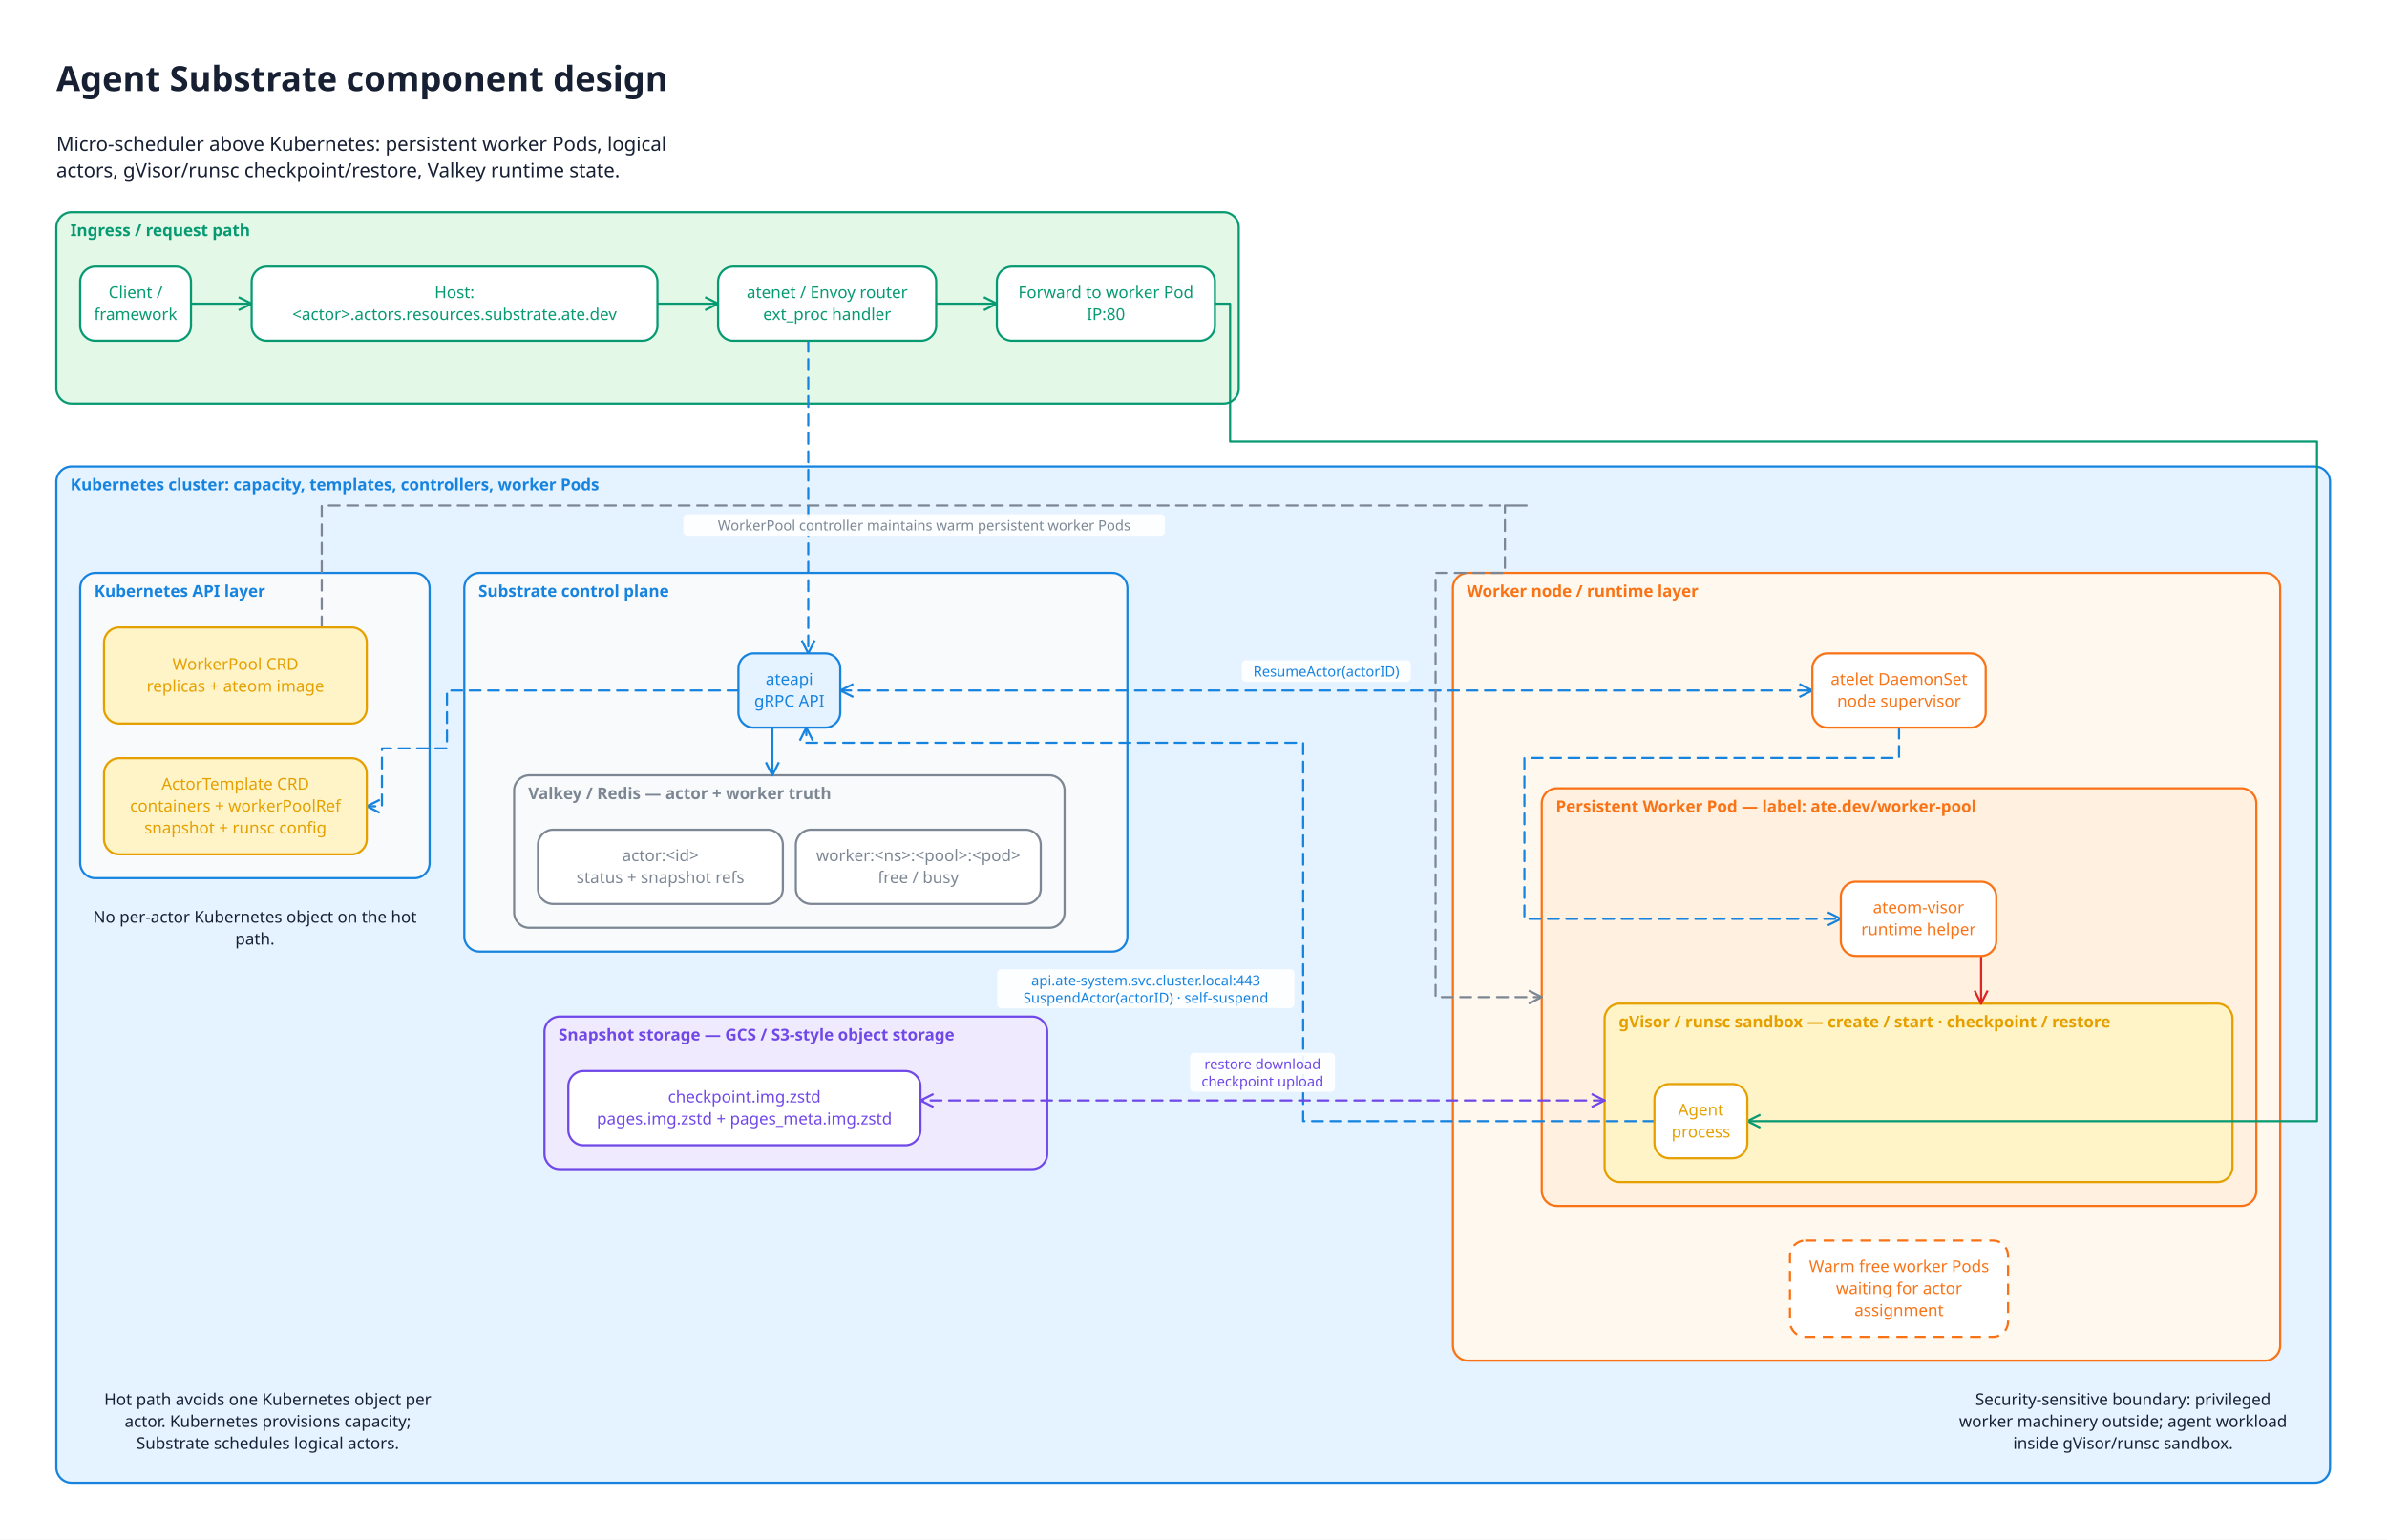
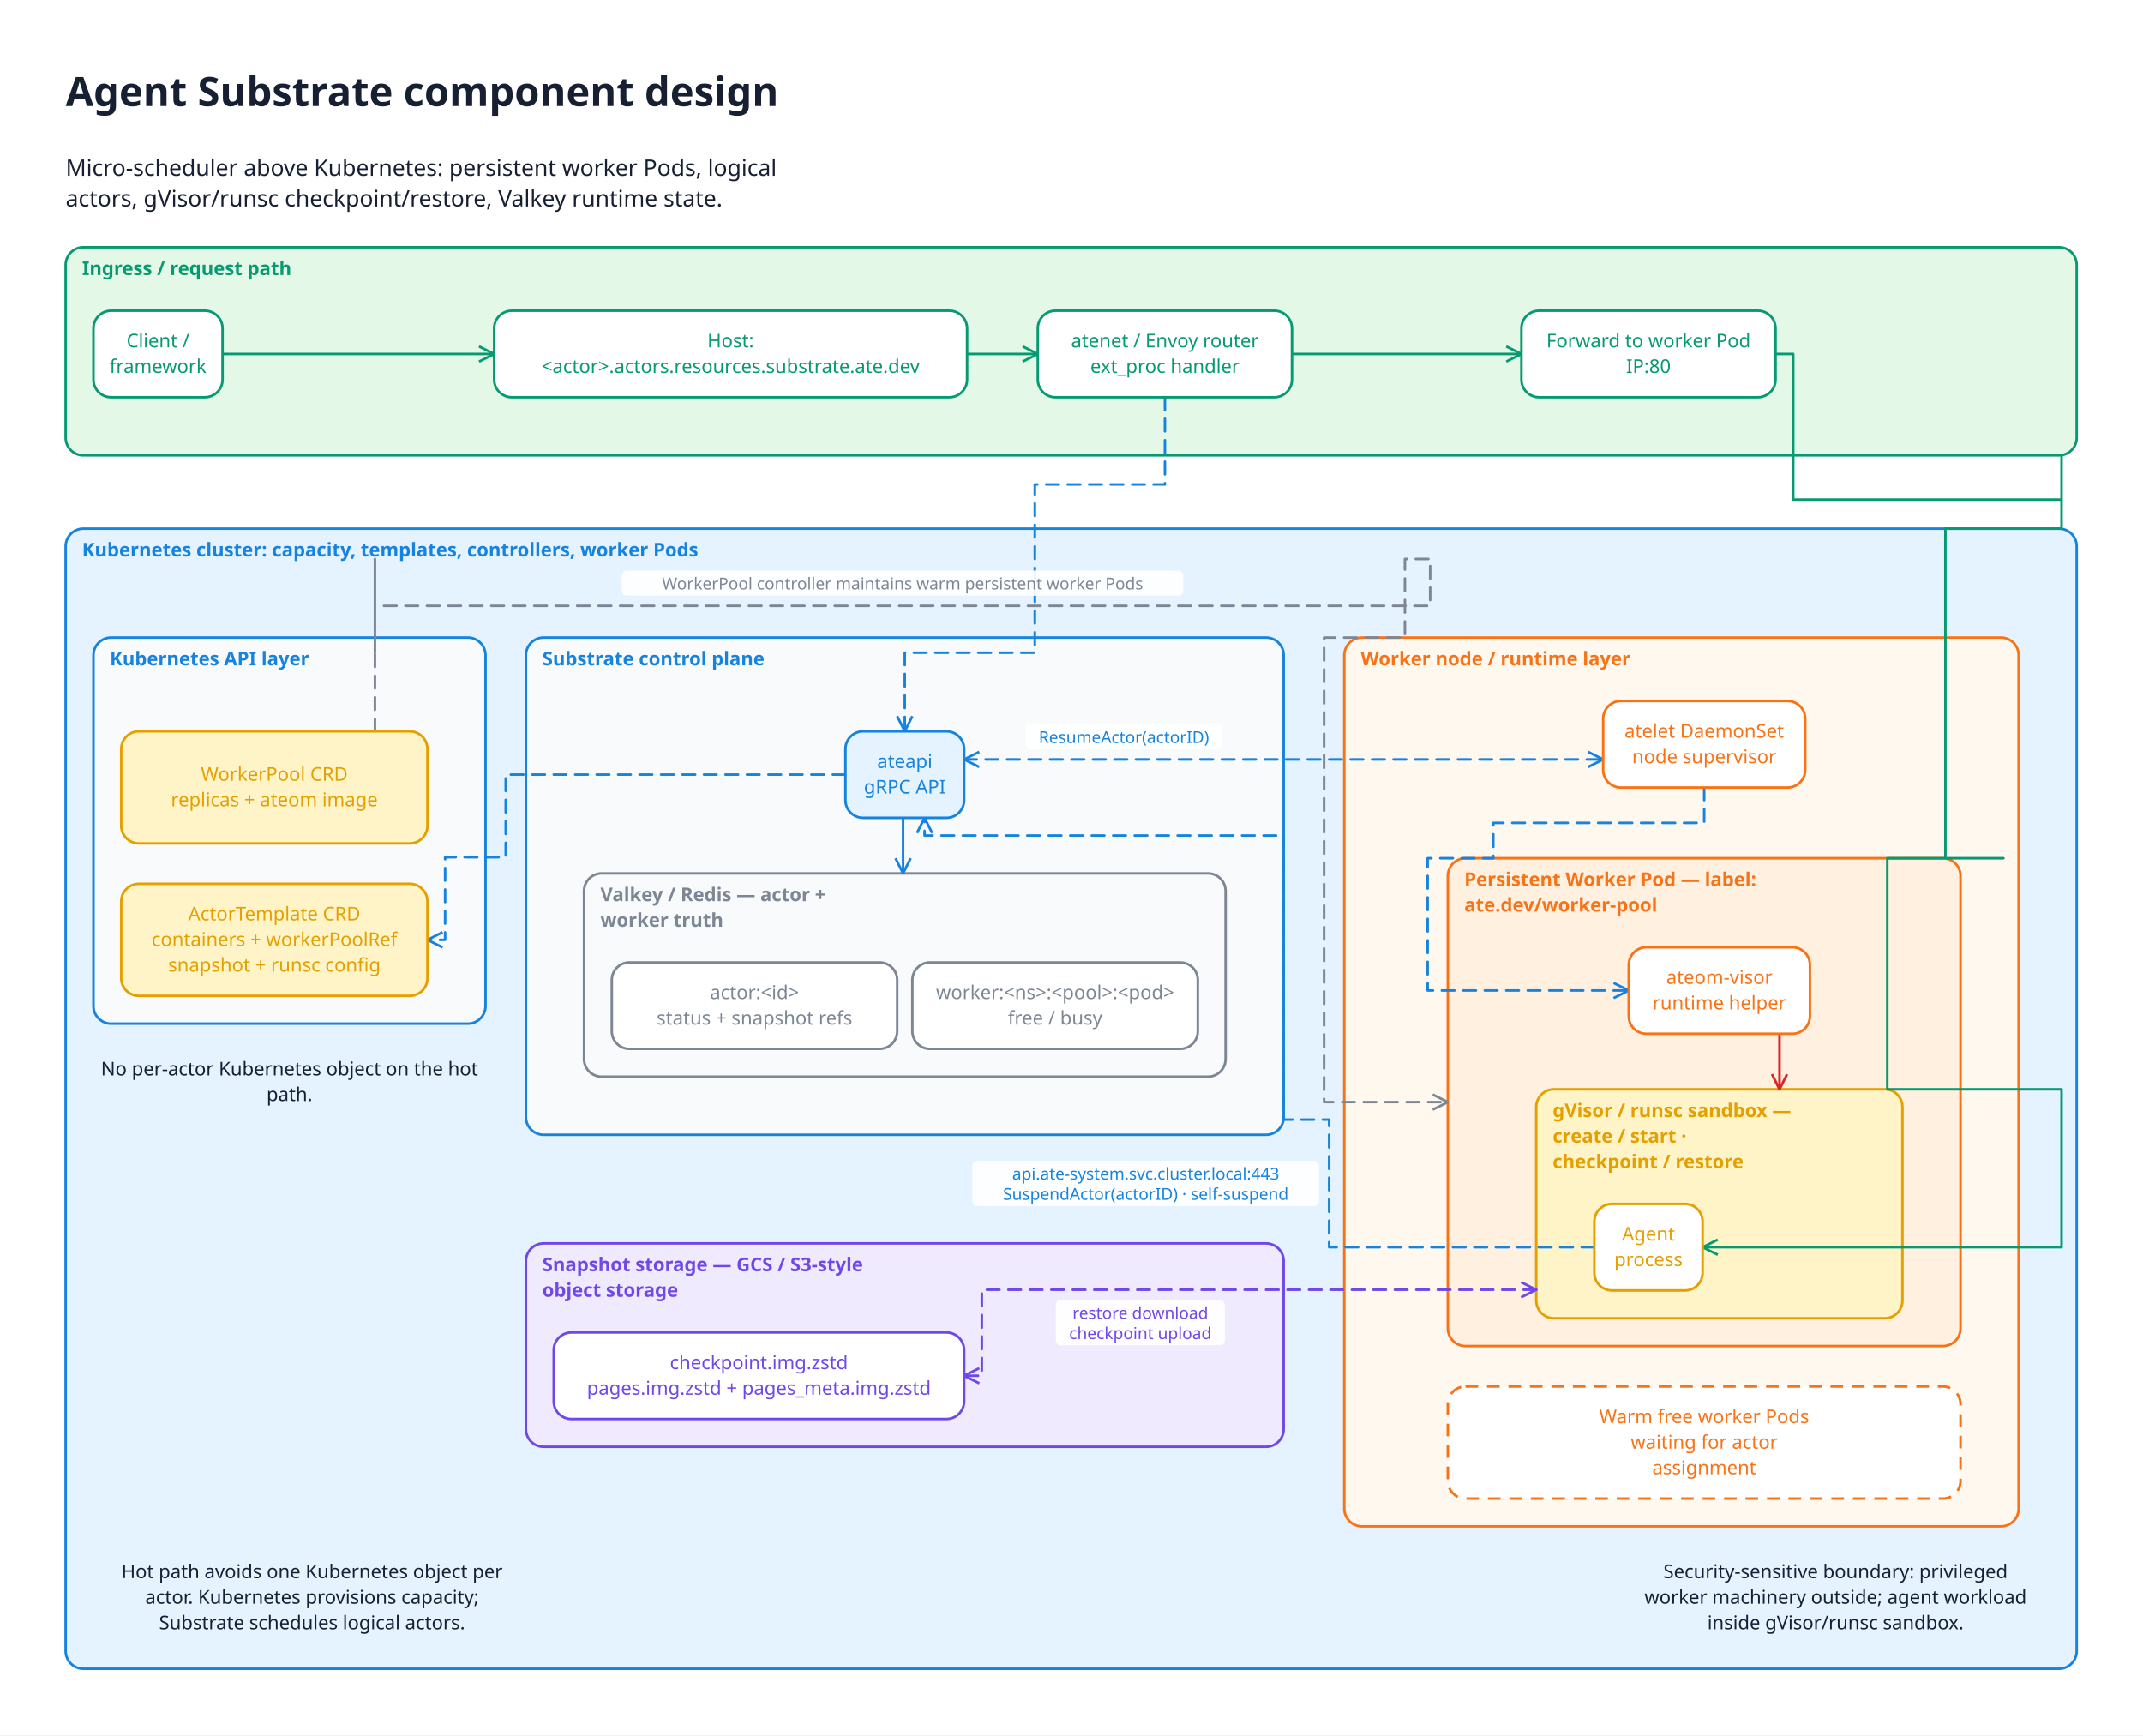
- <svg xmlns="http://www.w3.org/2000/svg" width="2203" height="1421" viewBox="0 0 2203 1421" role="img" aria-label="agent-substrate">
+ <svg xmlns="http://www.w3.org/2000/svg" width="1697" height="1374" viewBox="0 0 1697 1374" role="img" aria-label="agent-substrate">
  <rect width="100%" height="100%" fill="#ffffff" />
  <g id="boundaries">
-     <rect x="52" y="195.8" width="1091.25" height="176.75" rx="14" fill="#e3f8e7" stroke="#079a72" stroke-width="2" />
-     <rect x="52" y="430.55" width="2098.4" height="938" rx="14" fill="#e5f2ff" stroke="#1683df" stroke-width="2" />
-     <rect x="74" y="528.8" width="322.5" height="281.75" rx="14" fill="#f8fafc" stroke="#1683df" stroke-width="2" />
-     <rect x="1340.9" y="528.8" width="763.5" height="727" rx="14" fill="#fff8ee" stroke="#f97316" stroke-width="2" />
-     <rect x="428.5" y="528.8" width="612" height="349.5" rx="14" fill="#f8fafc" stroke="#1683df" stroke-width="2" />
-     <rect x="502.5" y="938.3" width="464" height="140.75" rx="14" fill="#f0eaff" stroke="#7048e8" stroke-width="2" />
-     <rect x="1422.9" y="727.55" width="659.5" height="385.5" rx="14" fill="#fff0df" stroke="#f97316" stroke-width="2" />
-     <rect x="474.5" y="715.55" width="508" height="140.75" rx="14" fill="#f8fafc" stroke="#7d8794" stroke-width="2" />
-     <rect x="1480.9" y="926.3" width="579.5" height="164.75" rx="14" fill="#fff4c7" stroke="#e5a000" stroke-width="2" />
+     <rect x="52" y="195.8" width="1592.5" height="164.75" rx="14" fill="#e3f8e7" stroke="#079a72" stroke-width="2" />
+     <rect x="52" y="418.55" width="1592.5" height="902.75" rx="14" fill="#e5f2ff" stroke="#1683df" stroke-width="2" />
+     <rect x="74" y="504.8" width="310.5" height="305.75" rx="14" fill="#f8fafc" stroke="#1683df" stroke-width="2" />
+     <rect x="1064.5" y="504.8" width="534" height="703.75" rx="14" fill="#fff8ee" stroke="#f97316" stroke-width="2" />
+     <rect x="416.5" y="504.8" width="600" height="393.75" rx="14" fill="#f8fafc" stroke="#1683df" stroke-width="2" />
+     <rect x="416.5" y="984.55" width="600" height="161" rx="14" fill="#f0eaff" stroke="#7048e8" stroke-width="2" />
+     <rect x="1146.5" y="679.55" width="406" height="386.25" rx="14" fill="#fff0df" stroke="#f97316" stroke-width="2" />
+     <rect x="462.5" y="691.55" width="508" height="161" rx="14" fill="#f8fafc" stroke="#7d8794" stroke-width="2" />
+     <rect x="1216.5" y="862.55" width="290" height="181.25" rx="14" fill="#fff4c7" stroke="#e5a000" stroke-width="2" />
  </g>
  <g id="corridor-dividers" />
  <g id="lines">
    <g data-line="$line-1">
-       <polyline points="176.25,280.3 232.25,280.3" fill="none" stroke="#079a72" stroke-width="2" stroke-linejoin="round" stroke-linecap="round" />
-       <path d="M 220.25 286.3 L 232.25 280.3 L 220.25 274.3" fill="none" stroke="#079a72" stroke-width="2" stroke-linejoin="round" />
+       <polyline points="176.25,280.3 391.333,280.3" fill="none" stroke="#079a72" stroke-width="2" stroke-linejoin="round" stroke-linecap="round" />
+       <path d="M 379.333 286.3 L 391.333 280.3 L 379.333 274.3" fill="none" stroke="#079a72" stroke-width="2" stroke-linejoin="round" />
    </g>
    <g data-line="$line-2">
-       <polyline points="606.75,280.3 662.75,280.3" fill="none" stroke="#079a72" stroke-width="2" stroke-linejoin="round" stroke-linecap="round" />
-       <path d="M 650.75 286.3 L 662.75 280.3 L 650.75 274.3" fill="none" stroke="#079a72" stroke-width="2" stroke-linejoin="round" />
+       <polyline points="765.833,280.3 821.833,280.3" fill="none" stroke="#079a72" stroke-width="2" stroke-linejoin="round" stroke-linecap="round" />
+       <path d="M 809.833 286.3 L 821.833 280.3 L 809.833 274.3" fill="none" stroke="#079a72" stroke-width="2" stroke-linejoin="round" />
    </g>
    <g data-line="$line-3">
-       <polyline points="864,280.3 920,280.3" fill="none" stroke="#079a72" stroke-width="2" stroke-linejoin="round" stroke-linecap="round" />
-       <path d="M 908 286.3 L 920 280.3 L 908 274.3" fill="none" stroke="#079a72" stroke-width="2" stroke-linejoin="round" />
+       <polyline points="1023.083,280.3 1204.75,280.3" fill="none" stroke="#079a72" stroke-width="2" stroke-linejoin="round" stroke-linecap="round" />
+       <path d="M 1192.75 286.3 L 1204.75 280.3 L 1192.75 274.3" fill="none" stroke="#079a72" stroke-width="2" stroke-linejoin="round" />
    </g>
    <g data-line="$line-4">
-       <polyline points="712.833,671.55 712.833,693.55 712.833,715.55" fill="none" stroke="#1683df" stroke-width="2" stroke-linejoin="round" stroke-linecap="round" />
-       <path d="M 706.833 703.55 L 712.833 715.55 L 718.833 703.55" fill="none" stroke="#1683df" stroke-width="2" stroke-linejoin="round" />
+       <polyline points="715.157,647.55 715.157,669.55 715.157,691.55" fill="none" stroke="#1683df" stroke-width="2" stroke-linejoin="round" stroke-linecap="round" />
+       <path d="M 709.157 679.55 L 715.157 691.55 L 721.157 679.55" fill="none" stroke="#1683df" stroke-width="2" stroke-linejoin="round" />
    </g>
    <g data-line="$line-5">
-       <polyline points="1828.4,882.3 1828.4,926.3" fill="none" stroke="#dc2626" stroke-width="2" stroke-linejoin="round" stroke-linecap="round" />
-       <path d="M 1822.4 914.3 L 1828.4 926.3 L 1834.4 914.3" fill="none" stroke="#dc2626" stroke-width="2" stroke-linejoin="round" />
+       <polyline points="1409.143,818.55 1409.143,862.55" fill="none" stroke="#dc2626" stroke-width="2" stroke-linejoin="round" stroke-linecap="round" />
+       <path d="M 1403.143 850.55 L 1409.143 862.55 L 1415.143 850.55" fill="none" stroke="#dc2626" stroke-width="2" stroke-linejoin="round" />
    </g>
    <g data-line="supervise-pod">
-       <polyline points="1752.65,671.55 1752.65,699.55 1406.9,699.55 1406.9,848.05 1698.9,848.05" fill="none" stroke="#1683df" stroke-width="2" stroke-linejoin="round" stroke-linecap="round" stroke-dasharray="10 7" />
-       <path d="M 1686.9 854.05 L 1698.9 848.05 L 1686.9 842.05" fill="none" stroke="#1683df" stroke-width="2" stroke-linejoin="round" />
+       <polyline points="1349.5,623.55 1349.5,651.55 1182.5,651.55 1182.5,679.55 1130.5,679.55 1130.5,784.3 1289.75,784.3" fill="none" stroke="#1683df" stroke-width="2" stroke-linejoin="round" stroke-linecap="round" stroke-dasharray="10 7" />
+       <path d="M 1277.75 790.3 L 1289.75 784.3 L 1277.75 778.3" fill="none" stroke="#1683df" stroke-width="2" stroke-linejoin="round" />
    </g>
    <g data-line="actor-template-api">
-       <polyline points="681.5,637.3 412.5,637.3 412.5,690.737 352.5,690.737 352.5,744.175 338.5,744.175" fill="none" stroke="#1683df" stroke-width="2" stroke-linejoin="round" stroke-linecap="round" stroke-dasharray="10 7" />
+       <polyline points="669.5,613.3 400.5,613.3 400.5,678.737 352.5,678.737 352.5,744.175 338.5,744.175" fill="none" stroke="#1683df" stroke-width="2" stroke-linejoin="round" stroke-linecap="round" stroke-dasharray="10 7" />
      <path d="M 350.5 738.175 L 338.5 744.175 L 350.5 750.175" fill="none" stroke="#1683df" stroke-width="2" stroke-linejoin="round" />
    </g>
    <g data-line="resume-actor">
-       <polyline points="775.5,637.3 1672.65,637.3" fill="none" stroke="#1683df" stroke-width="2" stroke-linejoin="round" stroke-linecap="round" stroke-dasharray="10 7" />
-       <path d="M 787.5 631.3 L 775.5 637.3 L 787.5 643.3" fill="none" stroke="#1683df" stroke-width="2" stroke-linejoin="round" />
-       <path d="M 1660.65 643.3 L 1672.65 637.3 L 1660.65 631.3" fill="none" stroke="#1683df" stroke-width="2" stroke-linejoin="round" />
+       <polyline points="763.5,601.3 1269.5,601.3" fill="none" stroke="#1683df" stroke-width="2" stroke-linejoin="round" stroke-linecap="round" stroke-dasharray="10 7" />
+       <path d="M 775.5 595.3 L 763.5 601.3 L 775.5 607.3" fill="none" stroke="#1683df" stroke-width="2" stroke-linejoin="round" />
+       <path d="M 1257.5 607.3 L 1269.5 601.3 L 1257.5 595.3" fill="none" stroke="#1683df" stroke-width="2" stroke-linejoin="round" />
    </g>
    <g data-line="self-suspend">
-       <polyline points="1526.9,1034.8 1202.7,1034.8 1202.7,685.55 744.167,685.55 744.167,671.55" fill="none" stroke="#1683df" stroke-width="2" stroke-linejoin="round" stroke-linecap="round" stroke-dasharray="10 7" />
-       <path d="M 750.167 683.55 L 744.167 671.55 L 738.167 683.55" fill="none" stroke="#1683df" stroke-width="2" stroke-linejoin="round" />
+       <polyline points="1262.5,987.55 1052.5,987.55 1052.5,886.55 1016.5,886.55 1016.5,661.55 732.167,661.55 732.167,647.55" fill="none" stroke="#1683df" stroke-width="2" stroke-linejoin="round" stroke-linecap="round" stroke-dasharray="10 7" />
+       <path d="M 738.167 659.55 L 732.167 647.55 L 726.167 659.55" fill="none" stroke="#1683df" stroke-width="2" stroke-linejoin="round" />
    </g>
    <g data-line="checkpoint-transfer">
-       <polyline points="1480.9,1015.737 849.5,1015.737" fill="none" stroke="#7048e8" stroke-width="2" stroke-linejoin="round" stroke-linecap="round" stroke-dasharray="10 7" />
-       <path d="M 1468.9 1021.737 L 1480.9 1015.737 L 1468.9 1009.737" fill="none" stroke="#7048e8" stroke-width="2" stroke-linejoin="round" />
-       <path d="M 861.5 1009.737 L 849.5 1015.737 L 861.5 1021.737" fill="none" stroke="#7048e8" stroke-width="2" stroke-linejoin="round" />
+       <polyline points="1216.5,1021.237 1028.5,1021.237 777.5,1021.237 777.5,1089.3 763.5,1089.3" fill="none" stroke="#7048e8" stroke-width="2" stroke-linejoin="round" stroke-linecap="round" stroke-dasharray="10 7" />
+       <path d="M 1204.5 1027.237 L 1216.5 1021.237 L 1204.5 1015.237" fill="none" stroke="#7048e8" stroke-width="2" stroke-linejoin="round" />
+       <path d="M 775.5 1083.3 L 763.5 1089.3 L 775.5 1095.3" fill="none" stroke="#7048e8" stroke-width="2" stroke-linejoin="round" />
    </g>
    <g data-line="worker-pool-controller">
-       <polyline points="296.929,579.05 296.929,466.55 1408.9,466.55 1388.9,466.55 1388.9,528.8 1324.9,528.8 1324.9,920.3 1422.9,920.3" fill="none" stroke="#7d8794" stroke-width="2" stroke-linejoin="round" stroke-linecap="round" stroke-dasharray="10 7" />
-       <path d="M 1410.9 926.3 L 1422.9 920.3 L 1410.9 914.3" fill="none" stroke="#7d8794" stroke-width="2" stroke-linejoin="round" />
+       <polyline points="296.929,579.05 296.929,442.55 296.929,516.8 296.929,479.675 1132.5,479.675 1132.5,442.55 1112.5,442.55 1112.5,504.8 1048.5,504.8 1048.5,872.675 1146.5,872.675" fill="none" stroke="#7d8794" stroke-width="2" stroke-linejoin="round" stroke-linecap="round" stroke-dasharray="10 7" />
+       <path d="M 1134.5 878.675 L 1146.5 872.675 L 1134.5 866.675" fill="none" stroke="#7d8794" stroke-width="2" stroke-linejoin="round" />
    </g>
    <g data-line="ingress-control">
-       <polyline points="745.938,314.55 745.938,603.05" fill="none" stroke="#1683df" stroke-width="2" stroke-linejoin="round" stroke-linecap="round" stroke-dasharray="10 7" />
-       <path d="M 739.938 591.05 L 745.938 603.05 L 751.938 591.05" fill="none" stroke="#1683df" stroke-width="2" stroke-linejoin="round" />
+       <polyline points="922.458,314.55 922.458,383.55 819.479,383.55 819.479,516.8 716.5,516.8 716.5,579.05" fill="none" stroke="#1683df" stroke-width="2" stroke-linejoin="round" stroke-linecap="round" stroke-dasharray="10 7" />
+       <path d="M 710.5 567.05 L 716.5 579.05 L 722.5 567.05" fill="none" stroke="#1683df" stroke-width="2" stroke-linejoin="round" />
    </g>
    <g data-line="request-to-agent">
-       <polyline points="1121.25,280.3 1135.25,280.3 1135.25,407.55 2138.4,407.55 2138.4,1034.8 1612.65,1034.8" fill="none" stroke="#079a72" stroke-width="2" stroke-linejoin="round" stroke-linecap="round" />
-       <path d="M 1624.65 1028.8 L 1612.65 1034.8 L 1624.65 1040.8" fill="none" stroke="#079a72" stroke-width="2" stroke-linejoin="round" />
+       <polyline points="1406,280.3 1420,280.3 1420,395.55 1632.5,395.55 1632.5,360.55 1632.5,418.55 1540.5,418.55 1540.5,679.55 1586.5,679.55 1494.5,679.55 1494.5,862.55 1632.5,862.55 1632.5,987.55 1348.25,987.55" fill="none" stroke="#079a72" stroke-width="2" stroke-linejoin="round" stroke-linecap="round" />
+       <path d="M 1360.25 981.55 L 1348.25 987.55 L 1360.25 993.55" fill="none" stroke="#079a72" stroke-width="2" stroke-linejoin="round" />
    </g>
  </g>
  <g id="objects">
    <rect x="74" y="246.05" width="102.25" height="68.5" rx="14" fill="#ffffff" stroke="#079a72" stroke-width="2" />
-     <rect x="232.25" y="246.05" width="374.5" height="68.5" rx="14" fill="#ffffff" stroke="#079a72" stroke-width="2" />
-     <rect x="662.75" y="246.05" width="201.25" height="68.5" rx="14" fill="#ffffff" stroke="#079a72" stroke-width="2" />
-     <rect x="920" y="246.05" width="201.25" height="68.5" rx="14" fill="#ffffff" stroke="#079a72" stroke-width="2" />
+     <rect x="391.333" y="246.05" width="374.5" height="68.5" rx="14" fill="#ffffff" stroke="#079a72" stroke-width="2" />
+     <rect x="821.833" y="246.05" width="201.25" height="68.5" rx="14" fill="#ffffff" stroke="#079a72" stroke-width="2" />
+     <rect x="1204.75" y="246.05" width="201.25" height="68.5" rx="14" fill="#ffffff" stroke="#079a72" stroke-width="2" />
    <rect x="96" y="579.05" width="242.5" height="88.75" rx="14" fill="#fff4c7" stroke="#e5a000" stroke-width="2" />
    <rect x="96" y="699.8" width="242.5" height="88.75" rx="14" fill="#fff4c7" stroke="#e5a000" stroke-width="2" />
-     <rect x="681.5" y="603.05" width="94" height="68.5" rx="14" fill="#e5f2ff" stroke="#1683df" stroke-width="2" />
-     <rect x="496.5" y="765.8" width="226" height="68.5" rx="14" fill="#ffffff" stroke="#7d8794" stroke-width="2" />
-     <rect x="734.5" y="765.8" width="226" height="68.5" rx="14" fill="#ffffff" stroke="#7d8794" stroke-width="2" />
-     <rect x="524.5" y="988.55" width="325" height="68.5" rx="14" fill="#ffffff" stroke="#7048e8" stroke-width="2" />
-     <rect x="1672.65" y="603.05" width="160" height="68.5" rx="14" fill="#ffffff" stroke="#f97316" stroke-width="2" />
-     <rect x="1698.9" y="813.8" width="143.5" height="68.5" rx="14" fill="#ffffff" stroke="#f97316" stroke-width="2" />
-     <rect x="1526.9" y="1000.55" width="85.75" height="68.5" rx="14" fill="#ffffff" stroke="#e5a000" stroke-width="2" />
-     <rect x="1652.025" y="1145.05" width="201.25" height="88.75" rx="14" fill="#ffffff" stroke="#f97316" stroke-width="2" stroke-dasharray="10 7" />
+     <rect x="669.5" y="579.05" width="94" height="68.5" rx="14" fill="#e5f2ff" stroke="#1683df" stroke-width="2" />
+     <rect x="484.5" y="762.05" width="226" height="68.5" rx="14" fill="#ffffff" stroke="#7d8794" stroke-width="2" />
+     <rect x="722.5" y="762.05" width="226" height="68.5" rx="14" fill="#ffffff" stroke="#7d8794" stroke-width="2" />
+     <rect x="438.5" y="1055.05" width="325" height="68.5" rx="14" fill="#ffffff" stroke="#7048e8" stroke-width="2" />
+     <rect x="1269.5" y="555.05" width="160" height="68.5" rx="14" fill="#ffffff" stroke="#f97316" stroke-width="2" />
+     <rect x="1289.75" y="750.05" width="143.5" height="68.5" rx="14" fill="#ffffff" stroke="#f97316" stroke-width="2" />
+     <rect x="1262.5" y="953.3" width="85.75" height="68.5" rx="14" fill="#ffffff" stroke="#e5a000" stroke-width="2" />
+     <rect x="1146.5" y="1097.8" width="406" height="88.75" rx="14" fill="#ffffff" stroke="#f97316" stroke-width="2" stroke-dasharray="10 7" />
  </g>
  <g id="ports" />
  <g id="text">
    <text x="52" y="84" text-anchor="start" fill="#172033" font-family="ui-rounded, 'Comic Sans MS', sans-serif" font-size="32" font-weight="700">Agent Substrate component design</text>
    <text x="52" y="139.2" text-anchor="start" fill="#172033" font-family="ui-rounded, 'Comic Sans MS', sans-serif" font-size="18" font-weight="450">Micro-scheduler above Kubernetes: persistent worker Pods, logical</text>
    <text x="52" y="163.5" text-anchor="start" fill="#172033" font-family="ui-rounded, 'Comic Sans MS', sans-serif" font-size="18" font-weight="450">actors, gVisor/runsc checkpoint/restore, Valkey runtime state.</text>
    <text x="65" y="217.8" text-anchor="start" fill="#079a72" font-family="ui-rounded, 'Comic Sans MS', sans-serif" font-size="15" font-weight="700">Ingress / request path</text>
    <text x="125.125" y="275.05" text-anchor="middle" fill="#079a72" font-family="ui-rounded, 'Comic Sans MS', sans-serif" font-size="15" font-weight="450">Client /</text>
    <text x="125.125" y="295.3" text-anchor="middle" fill="#079a72" font-family="ui-rounded, 'Comic Sans MS', sans-serif" font-size="15" font-weight="450">framework</text>
-     <text x="419.5" y="275.05" text-anchor="middle" fill="#079a72" font-family="ui-rounded, 'Comic Sans MS', sans-serif" font-size="15" font-weight="450">Host:</text>
-     <text x="419.5" y="295.3" text-anchor="middle" fill="#079a72" font-family="ui-rounded, 'Comic Sans MS', sans-serif" font-size="15" font-weight="450">&lt;actor&gt;.actors.resources.substrate.ate.dev</text>
-     <text x="763.375" y="275.05" text-anchor="middle" fill="#079a72" font-family="ui-rounded, 'Comic Sans MS', sans-serif" font-size="15" font-weight="450">atenet / Envoy router</text>
-     <text x="763.375" y="295.3" text-anchor="middle" fill="#079a72" font-family="ui-rounded, 'Comic Sans MS', sans-serif" font-size="15" font-weight="450">ext_proc handler</text>
-     <text x="1020.625" y="275.05" text-anchor="middle" fill="#079a72" font-family="ui-rounded, 'Comic Sans MS', sans-serif" font-size="15" font-weight="450">Forward to worker Pod</text>
-     <text x="1020.625" y="295.3" text-anchor="middle" fill="#079a72" font-family="ui-rounded, 'Comic Sans MS', sans-serif" font-size="15" font-weight="450">IP:80</text>
-     <text x="65" y="452.55" text-anchor="start" fill="#1683df" font-family="ui-rounded, 'Comic Sans MS', sans-serif" font-size="15" font-weight="700">Kubernetes cluster: capacity, templates, controllers, worker Pods</text>
-     <text x="87" y="550.8" text-anchor="start" fill="#1683df" font-family="ui-rounded, 'Comic Sans MS', sans-serif" font-size="15" font-weight="700">Kubernetes API layer</text>
+     <text x="578.583" y="275.05" text-anchor="middle" fill="#079a72" font-family="ui-rounded, 'Comic Sans MS', sans-serif" font-size="15" font-weight="450">Host:</text>
+     <text x="578.583" y="295.3" text-anchor="middle" fill="#079a72" font-family="ui-rounded, 'Comic Sans MS', sans-serif" font-size="15" font-weight="450">&lt;actor&gt;.actors.resources.substrate.ate.dev</text>
+     <text x="922.458" y="275.05" text-anchor="middle" fill="#079a72" font-family="ui-rounded, 'Comic Sans MS', sans-serif" font-size="15" font-weight="450">atenet / Envoy router</text>
+     <text x="922.458" y="295.3" text-anchor="middle" fill="#079a72" font-family="ui-rounded, 'Comic Sans MS', sans-serif" font-size="15" font-weight="450">ext_proc handler</text>
+     <text x="1305.375" y="275.05" text-anchor="middle" fill="#079a72" font-family="ui-rounded, 'Comic Sans MS', sans-serif" font-size="15" font-weight="450">Forward to worker Pod</text>
+     <text x="1305.375" y="295.3" text-anchor="middle" fill="#079a72" font-family="ui-rounded, 'Comic Sans MS', sans-serif" font-size="15" font-weight="450">IP:80</text>
+     <text x="65" y="440.55" text-anchor="start" fill="#1683df" font-family="ui-rounded, 'Comic Sans MS', sans-serif" font-size="15" font-weight="700">Kubernetes cluster: capacity, templates, controllers, worker Pods</text>
+     <text x="87" y="526.8" text-anchor="start" fill="#1683df" font-family="ui-rounded, 'Comic Sans MS', sans-serif" font-size="15" font-weight="700">Kubernetes API layer</text>
    <text x="217.25" y="618.175" text-anchor="middle" fill="#e5a000" font-family="ui-rounded, 'Comic Sans MS', sans-serif" font-size="15" font-weight="450">WorkerPool CRD</text>
    <text x="217.25" y="638.425" text-anchor="middle" fill="#e5a000" font-family="ui-rounded, 'Comic Sans MS', sans-serif" font-size="15" font-weight="450">replicas + ateom image</text>
    <text x="217.25" y="728.8" text-anchor="middle" fill="#e5a000" font-family="ui-rounded, 'Comic Sans MS', sans-serif" font-size="15" font-weight="450">ActorTemplate CRD</text>
    <text x="217.25" y="749.05" text-anchor="middle" fill="#e5a000" font-family="ui-rounded, 'Comic Sans MS', sans-serif" font-size="15" font-weight="450">containers + workerPoolRef</text>
    <text x="217.25" y="769.3" text-anchor="middle" fill="#e5a000" font-family="ui-rounded, 'Comic Sans MS', sans-serif" font-size="15" font-weight="450">snapshot + runsc config</text>
-     <text x="441.5" y="550.8" text-anchor="start" fill="#1683df" font-family="ui-rounded, 'Comic Sans MS', sans-serif" font-size="15" font-weight="700">Substrate control plane</text>
-     <text x="728.5" y="632.05" text-anchor="middle" fill="#1683df" font-family="ui-rounded, 'Comic Sans MS', sans-serif" font-size="15" font-weight="450">ateapi</text>
-     <text x="728.5" y="652.3" text-anchor="middle" fill="#1683df" font-family="ui-rounded, 'Comic Sans MS', sans-serif" font-size="15" font-weight="450">gRPC API</text>
-     <text x="487.5" y="737.55" text-anchor="start" fill="#7d8794" font-family="ui-rounded, 'Comic Sans MS', sans-serif" font-size="15" font-weight="700">Valkey / Redis — actor + worker truth</text>
-     <text x="609.5" y="794.8" text-anchor="middle" fill="#7d8794" font-family="ui-rounded, 'Comic Sans MS', sans-serif" font-size="15" font-weight="450">actor:&lt;id&gt;</text>
-     <text x="609.5" y="815.05" text-anchor="middle" fill="#7d8794" font-family="ui-rounded, 'Comic Sans MS', sans-serif" font-size="15" font-weight="450">status + snapshot refs</text>
-     <text x="847.5" y="794.8" text-anchor="middle" fill="#7d8794" font-family="ui-rounded, 'Comic Sans MS', sans-serif" font-size="15" font-weight="450">worker:&lt;ns&gt;:&lt;pool&gt;:&lt;pod&gt;</text>
-     <text x="847.5" y="815.05" text-anchor="middle" fill="#7d8794" font-family="ui-rounded, 'Comic Sans MS', sans-serif" font-size="15" font-weight="450">free / busy</text>
-     <text x="515.5" y="960.3" text-anchor="start" fill="#7048e8" font-family="ui-rounded, 'Comic Sans MS', sans-serif" font-size="15" font-weight="700">Snapshot storage — GCS / S3-style object storage</text>
-     <text x="687" y="1017.55" text-anchor="middle" fill="#7048e8" font-family="ui-rounded, 'Comic Sans MS', sans-serif" font-size="15" font-weight="450">checkpoint.img.zstd</text>
-     <text x="687" y="1037.8" text-anchor="middle" fill="#7048e8" font-family="ui-rounded, 'Comic Sans MS', sans-serif" font-size="15" font-weight="450">pages.img.zstd + pages_meta.img.zstd</text>
-     <text x="1353.9" y="550.8" text-anchor="start" fill="#f97316" font-family="ui-rounded, 'Comic Sans MS', sans-serif" font-size="15" font-weight="700">Worker node / runtime layer</text>
-     <text x="1752.65" y="632.05" text-anchor="middle" fill="#f97316" font-family="ui-rounded, 'Comic Sans MS', sans-serif" font-size="15" font-weight="450">atelet DaemonSet</text>
-     <text x="1752.65" y="652.3" text-anchor="middle" fill="#f97316" font-family="ui-rounded, 'Comic Sans MS', sans-serif" font-size="15" font-weight="450">node supervisor</text>
-     <text x="1435.9" y="749.55" text-anchor="start" fill="#f97316" font-family="ui-rounded, 'Comic Sans MS', sans-serif" font-size="15" font-weight="700">Persistent Worker Pod — label: ate.dev/worker-pool</text>
-     <text x="1770.65" y="842.8" text-anchor="middle" fill="#f97316" font-family="ui-rounded, 'Comic Sans MS', sans-serif" font-size="15" font-weight="450">ateom-visor</text>
-     <text x="1770.65" y="863.05" text-anchor="middle" fill="#f97316" font-family="ui-rounded, 'Comic Sans MS', sans-serif" font-size="15" font-weight="450">runtime helper</text>
-     <text x="1493.9" y="948.3" text-anchor="start" fill="#e5a000" font-family="ui-rounded, 'Comic Sans MS', sans-serif" font-size="15" font-weight="700">gVisor / runsc sandbox — create / start · checkpoint / restore</text>
-     <text x="1569.775" y="1029.55" text-anchor="middle" fill="#e5a000" font-family="ui-rounded, 'Comic Sans MS', sans-serif" font-size="15" font-weight="450">Agent</text>
-     <text x="1569.775" y="1049.8" text-anchor="middle" fill="#e5a000" font-family="ui-rounded, 'Comic Sans MS', sans-serif" font-size="15" font-weight="450">process</text>
-     <text x="1752.65" y="1174.05" text-anchor="middle" fill="#f97316" font-family="ui-rounded, 'Comic Sans MS', sans-serif" font-size="15" font-weight="450">Warm free worker Pods</text>
-     <text x="1752.65" y="1194.3" text-anchor="middle" fill="#f97316" font-family="ui-rounded, 'Comic Sans MS', sans-serif" font-size="15" font-weight="450">waiting for actor</text>
-     <text x="1752.65" y="1214.55" text-anchor="middle" fill="#f97316" font-family="ui-rounded, 'Comic Sans MS', sans-serif" font-size="15" font-weight="450">assignment</text>
-     <text x="235.25" y="851.55" text-anchor="middle" fill="#172033" font-family="ui-rounded, 'Comic Sans MS', sans-serif" font-size="15" font-weight="450">No per-actor Kubernetes object on the hot</text>
-     <text x="235.25" y="871.8" text-anchor="middle" fill="#172033" font-family="ui-rounded, 'Comic Sans MS', sans-serif" font-size="15" font-weight="450">path.</text>
-     <text x="247.125" y="1296.8" text-anchor="middle" fill="#172033" font-family="ui-rounded, 'Comic Sans MS', sans-serif" font-size="15" font-weight="450">Hot path avoids one Kubernetes object per</text>
-     <text x="247.125" y="1317.05" text-anchor="middle" fill="#172033" font-family="ui-rounded, 'Comic Sans MS', sans-serif" font-size="15" font-weight="450">actor. Kubernetes provisions capacity;</text>
-     <text x="247.125" y="1337.3" text-anchor="middle" fill="#172033" font-family="ui-rounded, 'Comic Sans MS', sans-serif" font-size="15" font-weight="450">Substrate schedules logical actors.</text>
-     <text x="1959.4" y="1296.8" text-anchor="middle" fill="#172033" font-family="ui-rounded, 'Comic Sans MS', sans-serif" font-size="15" font-weight="450">Security-sensitive boundary: privileged</text>
-     <text x="1959.4" y="1317.05" text-anchor="middle" fill="#172033" font-family="ui-rounded, 'Comic Sans MS', sans-serif" font-size="15" font-weight="450">worker machinery outside; agent workload</text>
-     <text x="1959.4" y="1337.3" text-anchor="middle" fill="#172033" font-family="ui-rounded, 'Comic Sans MS', sans-serif" font-size="15" font-weight="450">inside gVisor/runsc sandbox.</text>
+     <text x="429.5" y="526.8" text-anchor="start" fill="#1683df" font-family="ui-rounded, 'Comic Sans MS', sans-serif" font-size="15" font-weight="700">Substrate control plane</text>
+     <text x="716.5" y="608.05" text-anchor="middle" fill="#1683df" font-family="ui-rounded, 'Comic Sans MS', sans-serif" font-size="15" font-weight="450">ateapi</text>
+     <text x="716.5" y="628.3" text-anchor="middle" fill="#1683df" font-family="ui-rounded, 'Comic Sans MS', sans-serif" font-size="15" font-weight="450">gRPC API</text>
+     <text x="475.5" y="713.55" text-anchor="start" fill="#7d8794" font-family="ui-rounded, 'Comic Sans MS', sans-serif" font-size="15" font-weight="700">Valkey / Redis — actor +</text>
+     <text x="475.5" y="733.8" text-anchor="start" fill="#7d8794" font-family="ui-rounded, 'Comic Sans MS', sans-serif" font-size="15" font-weight="700">worker truth</text>
+     <text x="597.5" y="791.05" text-anchor="middle" fill="#7d8794" font-family="ui-rounded, 'Comic Sans MS', sans-serif" font-size="15" font-weight="450">actor:&lt;id&gt;</text>
+     <text x="597.5" y="811.3" text-anchor="middle" fill="#7d8794" font-family="ui-rounded, 'Comic Sans MS', sans-serif" font-size="15" font-weight="450">status + snapshot refs</text>
+     <text x="835.5" y="791.05" text-anchor="middle" fill="#7d8794" font-family="ui-rounded, 'Comic Sans MS', sans-serif" font-size="15" font-weight="450">worker:&lt;ns&gt;:&lt;pool&gt;:&lt;pod&gt;</text>
+     <text x="835.5" y="811.3" text-anchor="middle" fill="#7d8794" font-family="ui-rounded, 'Comic Sans MS', sans-serif" font-size="15" font-weight="450">free / busy</text>
+     <text x="429.5" y="1006.55" text-anchor="start" fill="#7048e8" font-family="ui-rounded, 'Comic Sans MS', sans-serif" font-size="15" font-weight="700">Snapshot storage — GCS / S3-style</text>
+     <text x="429.5" y="1026.8" text-anchor="start" fill="#7048e8" font-family="ui-rounded, 'Comic Sans MS', sans-serif" font-size="15" font-weight="700">object storage</text>
+     <text x="601" y="1084.05" text-anchor="middle" fill="#7048e8" font-family="ui-rounded, 'Comic Sans MS', sans-serif" font-size="15" font-weight="450">checkpoint.img.zstd</text>
+     <text x="601" y="1104.3" text-anchor="middle" fill="#7048e8" font-family="ui-rounded, 'Comic Sans MS', sans-serif" font-size="15" font-weight="450">pages.img.zstd + pages_meta.img.zstd</text>
+     <text x="1077.5" y="526.8" text-anchor="start" fill="#f97316" font-family="ui-rounded, 'Comic Sans MS', sans-serif" font-size="15" font-weight="700">Worker node / runtime layer</text>
+     <text x="1349.5" y="584.05" text-anchor="middle" fill="#f97316" font-family="ui-rounded, 'Comic Sans MS', sans-serif" font-size="15" font-weight="450">atelet DaemonSet</text>
+     <text x="1349.5" y="604.3" text-anchor="middle" fill="#f97316" font-family="ui-rounded, 'Comic Sans MS', sans-serif" font-size="15" font-weight="450">node supervisor</text>
+     <text x="1159.5" y="701.55" text-anchor="start" fill="#f97316" font-family="ui-rounded, 'Comic Sans MS', sans-serif" font-size="15" font-weight="700">Persistent Worker Pod — label:</text>
+     <text x="1159.5" y="721.8" text-anchor="start" fill="#f97316" font-family="ui-rounded, 'Comic Sans MS', sans-serif" font-size="15" font-weight="700">ate.dev/worker-pool</text>
+     <text x="1361.5" y="779.05" text-anchor="middle" fill="#f97316" font-family="ui-rounded, 'Comic Sans MS', sans-serif" font-size="15" font-weight="450">ateom-visor</text>
+     <text x="1361.5" y="799.3" text-anchor="middle" fill="#f97316" font-family="ui-rounded, 'Comic Sans MS', sans-serif" font-size="15" font-weight="450">runtime helper</text>
+     <text x="1229.5" y="884.55" text-anchor="start" fill="#e5a000" font-family="ui-rounded, 'Comic Sans MS', sans-serif" font-size="15" font-weight="700">gVisor / runsc sandbox —</text>
+     <text x="1229.5" y="904.8" text-anchor="start" fill="#e5a000" font-family="ui-rounded, 'Comic Sans MS', sans-serif" font-size="15" font-weight="700">create / start ·</text>
+     <text x="1229.5" y="925.05" text-anchor="start" fill="#e5a000" font-family="ui-rounded, 'Comic Sans MS', sans-serif" font-size="15" font-weight="700">checkpoint / restore</text>
+     <text x="1305.375" y="982.3" text-anchor="middle" fill="#e5a000" font-family="ui-rounded, 'Comic Sans MS', sans-serif" font-size="15" font-weight="450">Agent</text>
+     <text x="1305.375" y="1002.55" text-anchor="middle" fill="#e5a000" font-family="ui-rounded, 'Comic Sans MS', sans-serif" font-size="15" font-weight="450">process</text>
+     <text x="1349.5" y="1126.8" text-anchor="middle" fill="#f97316" font-family="ui-rounded, 'Comic Sans MS', sans-serif" font-size="15" font-weight="450">Warm free worker Pods</text>
+     <text x="1349.5" y="1147.05" text-anchor="middle" fill="#f97316" font-family="ui-rounded, 'Comic Sans MS', sans-serif" font-size="15" font-weight="450">waiting for actor</text>
+     <text x="1349.5" y="1167.3" text-anchor="middle" fill="#f97316" font-family="ui-rounded, 'Comic Sans MS', sans-serif" font-size="15" font-weight="450">assignment</text>
+     <text x="229.25" y="851.55" text-anchor="middle" fill="#172033" font-family="ui-rounded, 'Comic Sans MS', sans-serif" font-size="15" font-weight="450">No per-actor Kubernetes object on the hot</text>
+     <text x="229.25" y="871.8" text-anchor="middle" fill="#172033" font-family="ui-rounded, 'Comic Sans MS', sans-serif" font-size="15" font-weight="450">path.</text>
+     <text x="247.125" y="1249.55" text-anchor="middle" fill="#172033" font-family="ui-rounded, 'Comic Sans MS', sans-serif" font-size="15" font-weight="450">Hot path avoids one Kubernetes object per</text>
+     <text x="247.125" y="1269.8" text-anchor="middle" fill="#172033" font-family="ui-rounded, 'Comic Sans MS', sans-serif" font-size="15" font-weight="450">actor. Kubernetes provisions capacity;</text>
+     <text x="247.125" y="1290.05" text-anchor="middle" fill="#172033" font-family="ui-rounded, 'Comic Sans MS', sans-serif" font-size="15" font-weight="450">Substrate schedules logical actors.</text>
+     <text x="1453.5" y="1249.55" text-anchor="middle" fill="#172033" font-family="ui-rounded, 'Comic Sans MS', sans-serif" font-size="15" font-weight="450">Security-sensitive boundary: privileged</text>
+     <text x="1453.5" y="1269.8" text-anchor="middle" fill="#172033" font-family="ui-rounded, 'Comic Sans MS', sans-serif" font-size="15" font-weight="450">worker machinery outside; agent workload</text>
+     <text x="1453.5" y="1290.05" text-anchor="middle" fill="#172033" font-family="ui-rounded, 'Comic Sans MS', sans-serif" font-size="15" font-weight="450">inside gVisor/runsc sandbox.</text>
    <g>
-       <rect x="1146.075" y="609.3" width="156" height="20" rx="4" fill="#ffffff" fill-opacity=".9" />
-       <text x="1224.075" y="624.3" text-anchor="middle" font-family="ui-rounded, sans-serif" font-size="13" fill="#1683df">ResumeActor(actorID)</text>
+       <rect x="812" y="573.3" width="156" height="20" rx="4" fill="#ffffff" fill-opacity=".9" />
+       <text x="890" y="588.3" text-anchor="middle" font-family="ui-rounded, sans-serif" font-size="13" fill="#1683df">ResumeActor(actorID)</text>
    </g>
    <g>
-       <rect x="920.3" y="894.562" width="274.4" height="36" rx="4" fill="#ffffff" fill-opacity=".9" />
-       <text x="1057.5" y="909.562" text-anchor="middle" font-family="ui-rounded, sans-serif" font-size="13" fill="#1683df">api.ate-system.svc.cluster.local:443</text>
-       <text x="1057.5" y="925.562" text-anchor="middle" font-family="ui-rounded, sans-serif" font-size="13" fill="#1683df">SuspendActor(actorID) · self-suspend</text>
+       <rect x="770.1" y="919.05" width="274.4" height="36" rx="4" fill="#ffffff" fill-opacity=".9" />
+       <text x="907.3" y="934.05" text-anchor="middle" font-family="ui-rounded, sans-serif" font-size="13" fill="#1683df">api.ate-system.svc.cluster.local:443</text>
+       <text x="907.3" y="950.05" text-anchor="middle" font-family="ui-rounded, sans-serif" font-size="13" fill="#1683df">SuspendActor(actorID) · self-suspend</text>
    </g>
    <g>
-       <rect x="1098.3" y="971.737" width="133.8" height="36" rx="4" fill="#ffffff" fill-opacity=".9" />
-       <text x="1165.2" y="986.737" text-anchor="middle" font-family="ui-rounded, sans-serif" font-size="13" fill="#7048e8">restore download</text>
-       <text x="1165.2" y="1002.737" text-anchor="middle" font-family="ui-rounded, sans-serif" font-size="13" fill="#7048e8">checkpoint upload</text>
+       <rect x="836.1" y="1029.237" width="133.8" height="36" rx="4" fill="#ffffff" fill-opacity=".9" />
+       <text x="903" y="1044.237" text-anchor="middle" font-family="ui-rounded, sans-serif" font-size="13" fill="#7048e8">restore download</text>
+       <text x="903" y="1060.237" text-anchor="middle" font-family="ui-rounded, sans-serif" font-size="13" fill="#7048e8">checkpoint upload</text>
    </g>
    <g>
-       <rect x="630.614" y="474.55" width="444.6" height="20" rx="4" fill="#ffffff" fill-opacity=".9" />
-       <text x="852.914" y="489.55" text-anchor="middle" font-family="ui-rounded, sans-serif" font-size="13" fill="#7d8794">WorkerPool controller maintains warm persistent worker Pods</text>
+       <rect x="492.414" y="451.675" width="444.6" height="20" rx="4" fill="#ffffff" fill-opacity=".9" />
+       <text x="714.714" y="466.675" text-anchor="middle" font-family="ui-rounded, sans-serif" font-size="13" fill="#7d8794">WorkerPool controller maintains warm persistent worker Pods</text>
    </g>
  </g>
</svg>
